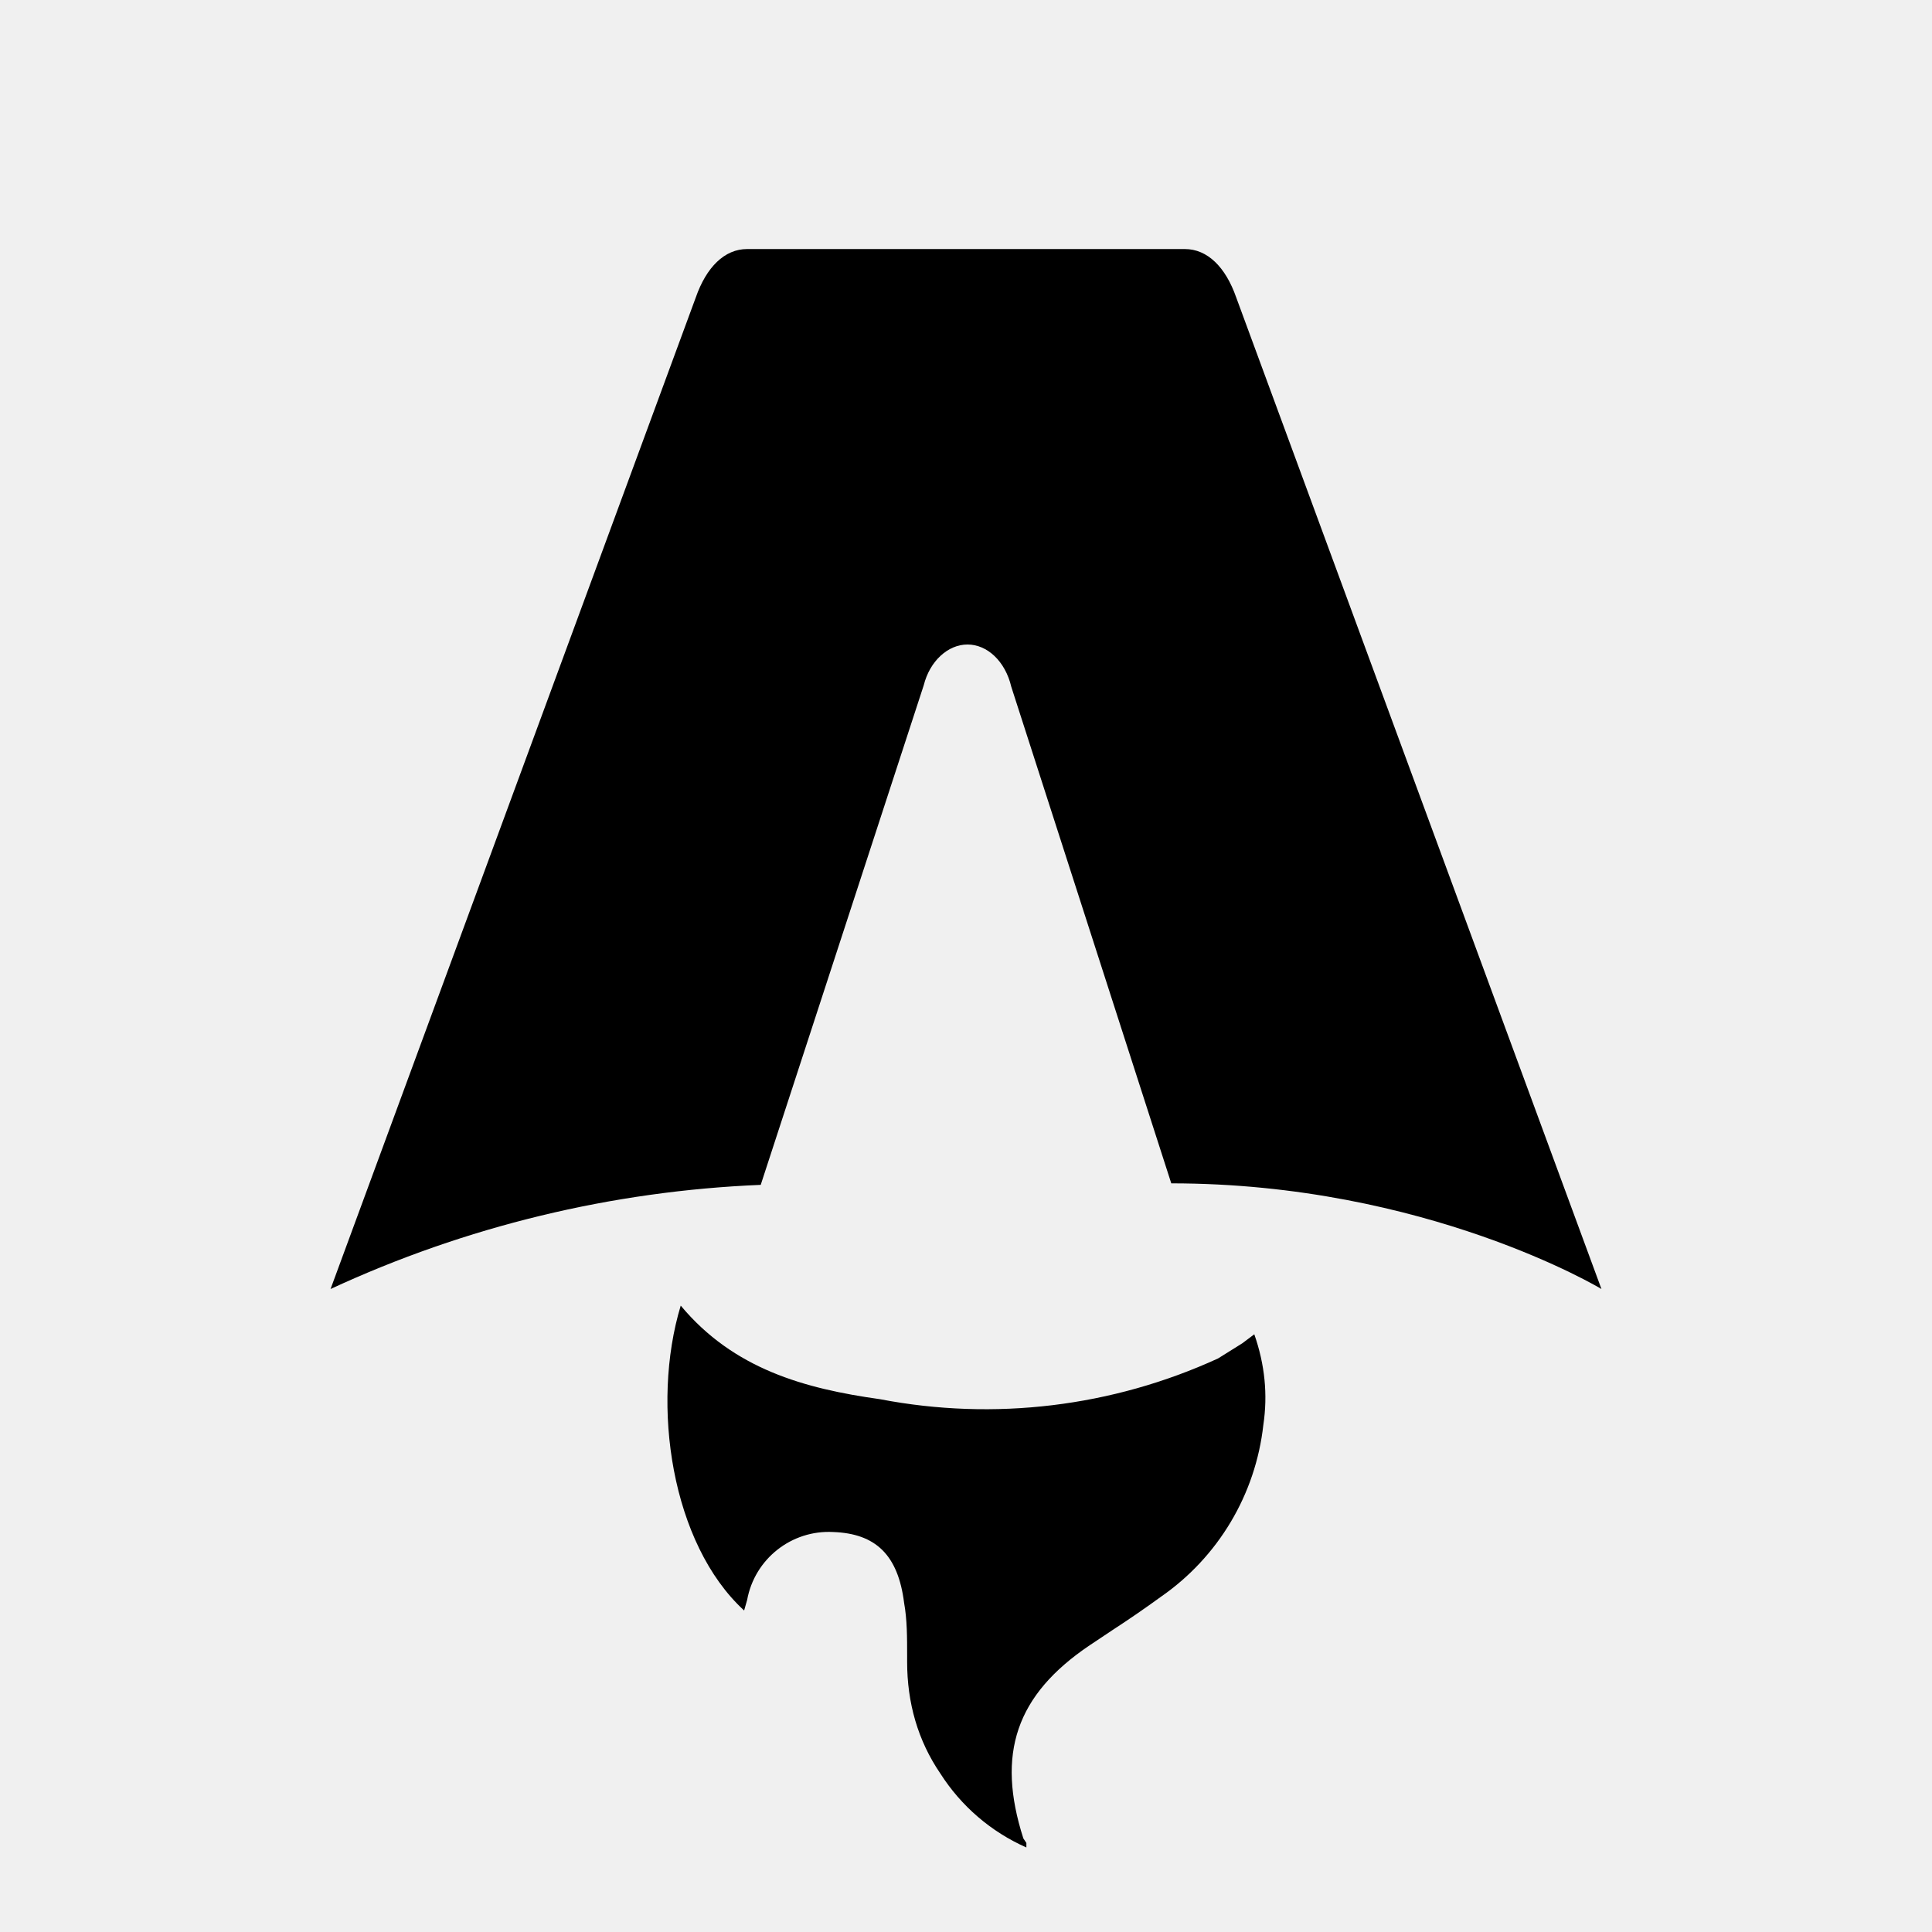
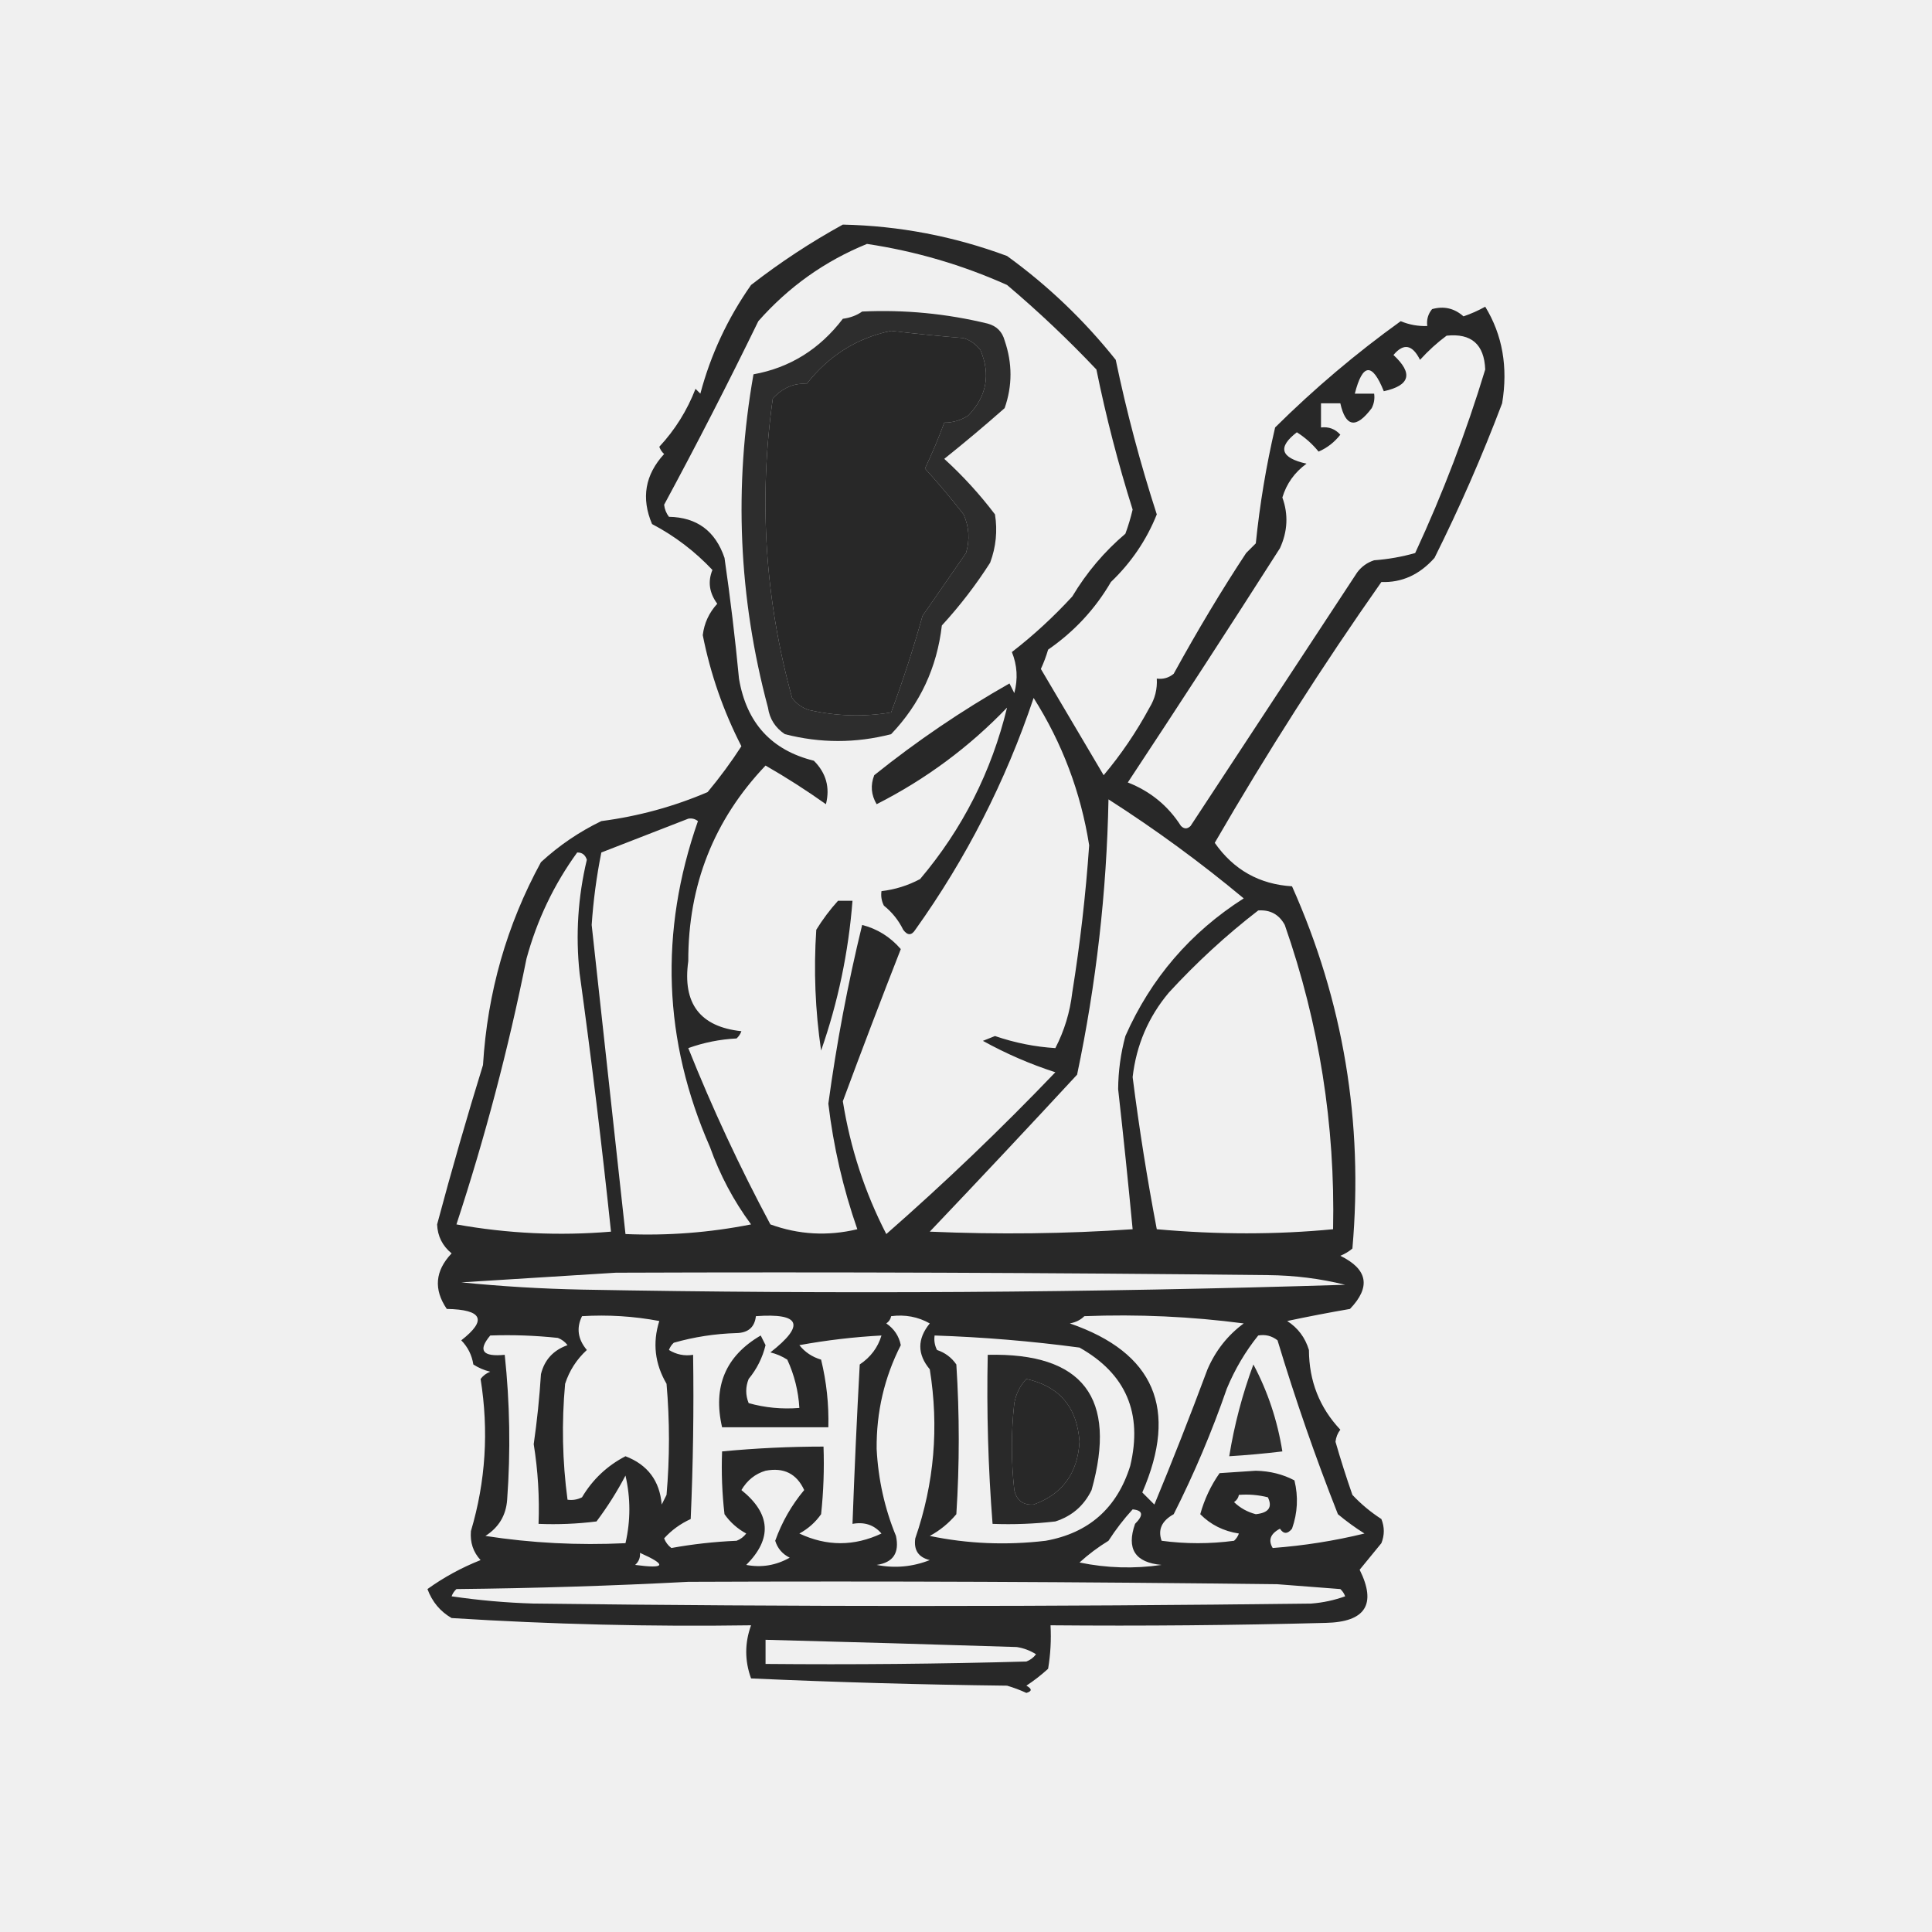
- <svg xmlns="http://www.w3.org/2000/svg" fill="none" viewBox="0 0 128 128">
-   <path d="M50.4 78.5a75.1 75.1 0 0 0-28.5 6.9l24.2-65.7c.7-2 1.9-3.2 3.4-3.2h29c1.5 0 2.7 1.2 3.4 3.2l24.2 65.7s-11.6-7-28.5-7L67 45.5c-.4-1.7-1.6-2.8-2.9-2.8-1.3 0-2.5 1.1-2.9 2.7L50.4 78.5Zm-1.1 28.2Zm-4.2-20.2c-2 6.6-.6 15.8 4.2 20.2a17.5 17.5 0 0 1 .2-.7 5.5 5.5 0 0 1 5.7-4.5c2.8.1 4.3 1.5 4.7 4.7.2 1.1.2 2.3.2 3.5v.4c0 2.7.7 5.2 2.2 7.4a13 13 0 0 0 5.7 4.9v-.3l-.2-.3c-1.8-5.6-.5-9.5 4.4-12.8l1.5-1a73 73 0 0 0 3.2-2.2 16 16 0 0 0 6.8-11.4c.3-2 .1-4-.6-6l-.8.6-1.6 1a37 37 0 0 1-22.4 2.7c-5-.7-9.7-2-13.2-6.2Z" />
+ <svg xmlns="http://www.w3.org/2000/svg" version="1.1" width="400px" height="400px" style="shape-rendering:geometricPrecision; text-rendering:geometricPrecision; image-rendering:optimizeQuality; fill-rule:evenodd; clip-rule:evenodd">
+   <g>
+     <path style="opacity:0.833" fill="#000000" d="M 174.5,46.5 C 186.181,46.753 197.514,48.919 208.5,53C 216.962,59.128 224.462,66.294 231,74.5C 233.25,85.294 236.084,95.961 239.5,106.5C 237.377,111.805 234.21,116.472 230,120.5C 226.748,126.088 222.415,130.755 217,134.5C 216.598,135.872 216.098,137.205 215.5,138.5C 219.848,145.869 224.181,153.202 228.5,160.5C 232.115,156.199 235.282,151.532 238,146.5C 239.128,144.655 239.628,142.655 239.5,140.5C 240.822,140.67 241.989,140.337 243,139.5C 247.975,130.446 252.975,122.112 258,114.5C 258.667,113.833 259.333,113.167 260,112.5C 260.827,104.39 262.16,96.39 264,88.5C 272.128,80.45 280.795,73.116 290,66.5C 291.766,67.234 293.599,67.567 295.5,67.5C 295.33,66.178 295.663,65.011 296.5,64C 298.938,63.318 301.105,63.818 303,65.5C 304.559,64.971 306.059,64.304 307.5,63.5C 311.079,69.356 312.246,76.023 311,83.5C 306.869,94.426 302.202,105.093 297,115.5C 293.906,118.986 290.24,120.653 286,120.5C 273.808,137.841 262.308,155.841 251.5,174.5C 255.411,180.087 260.744,183.087 267.5,183.5C 278.134,207.305 282.301,232.305 280,258.5C 279.25,259.126 278.416,259.626 277.5,260C 283.19,262.782 283.857,266.449 279.5,271C 275.148,271.752 270.815,272.585 266.5,273.5C 268.718,274.924 270.218,276.924 271,279.5C 271.028,285.929 273.194,291.429 277.5,296C 276.941,296.725 276.608,297.558 276.5,298.5C 277.566,302.197 278.732,305.864 280,309.5C 281.775,311.394 283.775,313.061 286,314.5C 286.667,316.167 286.667,317.833 286,319.5C 284.456,321.369 282.956,323.203 281.5,325C 285.05,332.148 282.717,335.815 274.5,336C 255.503,336.5 236.503,336.667 217.5,336.5C 217.665,339.518 217.498,342.518 217,345.5C 215.59,346.787 214.09,347.954 212.5,349C 213.696,349.654 213.696,350.154 212.5,350.5C 211.205,349.902 209.872,349.402 208.5,349C 190.802,348.793 173.136,348.293 155.5,347.5C 154.167,343.833 154.167,340.167 155.5,336.5C 134.811,336.805 114.144,336.305 93.5,335C 91.14,333.635 89.474,331.635 88.5,329C 91.889,326.561 95.555,324.561 99.5,323C 97.972,321.352 97.305,319.352 97.5,317C 100.554,306.722 101.221,296.222 99.5,285.5C 100.025,284.808 100.692,284.308 101.5,284C 100.234,283.691 99.067,283.191 98,282.5C 97.696,280.559 96.863,278.893 95.5,277.5C 100.894,273.301 99.894,271.134 92.5,271C 89.741,266.941 90.075,263.108 93.5,259.5C 91.598,257.937 90.598,255.937 90.5,253.5C 93.496,242.288 96.662,231.288 100,220.5C 100.916,205.487 104.916,191.487 112,178.5C 115.768,175.036 119.934,172.203 124.5,170C 132.141,169.004 139.474,167.004 146.5,164C 149.026,160.974 151.36,157.807 153.5,154.5C 149.761,147.212 147.094,139.545 145.5,131.5C 145.795,129.029 146.795,126.863 148.5,125C 146.845,122.753 146.512,120.42 147.5,118C 143.842,114.122 139.675,110.956 135,108.5C 132.716,103.133 133.55,98.3 137.5,94C 137.043,93.586 136.709,93.086 136.5,92.5C 139.751,89.005 142.251,85.005 144,80.5C 144.333,80.833 144.667,81.167 145,81.5C 147.142,73.427 150.642,65.927 155.5,59C 161.51,54.329 167.843,50.163 174.5,46.5 Z M 208.5,146.5 C 205.277,159.78 199.277,171.614 190.5,182C 187.978,183.341 185.311,184.174 182.5,184.5C 182.351,185.552 182.517,186.552 183,187.5C 184.713,188.878 186.047,190.545 187,192.5C 187.893,193.711 188.726,193.711 189.5,192.5C 200.042,177.749 208.209,161.749 214,144.5C 219.932,153.866 223.765,164.033 225.5,175C 224.791,185.218 223.624,195.385 222,205.5C 221.524,209.576 220.358,213.41 218.5,217C 214.286,216.742 210.12,215.908 206,214.5C 205.167,214.833 204.333,215.167 203.5,215.5C 208.305,218.156 213.305,220.323 218.5,222C 207.288,233.714 195.621,244.88 183.5,255.5C 179.045,246.86 176.045,237.693 174.5,228C 178.398,217.475 182.398,206.975 186.5,196.5C 184.324,193.98 181.658,192.313 178.5,191.5C 175.525,203.707 173.192,216.041 171.5,228.5C 172.553,237.38 174.553,246.046 177.5,254.5C 171.371,255.967 165.371,255.633 159.5,253.5C 153.142,241.619 147.475,229.452 142.5,217C 145.711,215.847 149.044,215.18 152.5,215C 152.957,214.586 153.291,214.086 153.5,213.5C 144.94,212.593 141.273,207.76 142.5,199C 142.467,183.244 147.801,169.744 158.5,158.5C 162.801,160.969 166.967,163.636 171,166.5C 171.874,163.039 171.04,160.039 168.5,157.5C 159.711,155.326 154.544,149.66 153,140.5C 152.203,132.13 151.203,123.797 150,115.5C 148.112,109.935 144.279,107.102 138.5,107C 137.941,106.275 137.608,105.442 137.5,104.5C 144.238,92.026 150.738,79.36 157,66.5C 163.274,59.385 170.774,54.051 179.5,50.5C 189.569,52.013 199.235,54.846 208.5,59C 214.969,64.468 221.136,70.301 227,76.5C 228.995,86.31 231.495,95.977 234.5,105.5C 234.101,107.197 233.601,108.863 233,110.5C 228.642,114.196 224.975,118.53 222,123.5C 218.081,127.758 213.915,131.591 209.5,135C 210.61,137.737 210.777,140.571 210,143.5C 209.667,142.833 209.333,142.167 209,141.5C 199.147,147.091 189.814,153.424 181,160.5C 180.192,162.579 180.359,164.579 181.5,166.5C 191.645,161.351 200.645,154.684 208.5,146.5 Z M 184.5,68.5 C 189.481,69.089 194.481,69.589 199.5,70C 200.931,70.465 202.097,71.299 203,72.5C 205.114,77.544 204.281,82.044 200.5,86C 198.975,87.009 197.308,87.509 195.5,87.5C 194.341,90.662 193.008,93.829 191.5,97C 194.277,100.042 196.944,103.208 199.5,106.5C 200.652,109.106 200.818,111.773 200,114.5C 197,118.833 194,123.167 191,127.5C 189.098,134.291 186.931,140.958 184.5,147.5C 178.846,148.453 173.18,148.286 167.5,147C 166.069,146.535 164.903,145.701 164,144.5C 158.384,124.141 157.05,103.475 160,82.5C 162.104,80.262 164.438,79.262 167,79.5C 171.594,73.632 177.427,69.965 184.5,68.5 Z M 299.5,69.5 C 304.627,68.958 307.294,71.291 307.5,76.5C 303.56,89.484 298.727,102.151 293,114.5C 290.26,115.282 287.426,115.782 284.5,116C 283.069,116.465 281.903,117.299 281,118.5C 269.5,136 258,153.5 246.5,171C 245.833,171.667 245.167,171.667 244.5,171C 241.832,166.826 238.165,163.826 233.5,162C 244.125,145.919 254.625,129.752 265,113.5C 266.599,110.009 266.766,106.509 265.5,103C 266.361,100.132 268.028,97.799 270.5,96C 265.113,94.791 264.447,92.624 268.5,89.5C 270.211,90.581 271.711,91.915 273,93.5C 274.775,92.73 276.275,91.563 277.5,90C 276.437,88.812 275.103,88.312 273.5,88.5C 273.5,86.833 273.5,85.167 273.5,83.5C 274.833,83.5 276.167,83.5 277.5,83.5C 278.608,88.465 280.774,88.798 284,84.5C 284.483,83.552 284.649,82.552 284.5,81.5C 283.167,81.5 281.833,81.5 280.5,81.5C 282.106,75.188 284.106,75.022 286.5,81C 291.953,79.806 292.62,77.306 288.5,73.5C 290.59,70.991 292.423,71.325 294,74.5C 295.73,72.598 297.563,70.931 299.5,69.5 Z M 229.5,165.5 C 239.236,171.729 248.569,178.562 257.5,186C 246.457,193.042 238.29,202.542 233,214.5C 232.028,218.097 231.528,221.764 231.5,225.5C 232.583,235.163 233.583,244.829 234.5,254.5C 220.695,255.449 206.695,255.615 192.5,255C 202.801,244.179 212.967,233.345 223,222.5C 226.96,203.693 229.127,184.693 229.5,165.5 Z M 142.5,169.5 C 143.239,169.369 143.906,169.536 144.5,170C 136.476,192.943 137.31,215.443 147,237.5C 149.055,243.277 151.888,248.611 155.5,253.5C 146.925,255.199 138.258,255.866 129.5,255.5C 127.167,234.173 124.834,212.84 122.5,191.5C 122.838,186.453 123.505,181.453 124.5,176.5C 130.599,174.139 136.599,171.806 142.5,169.5 Z M 119.5,176.5 C 120.497,176.47 121.164,176.97 121.5,178C 119.652,185.741 119.152,193.574 120,201.5C 122.461,219.352 124.628,237.185 126.5,255C 115.757,255.903 105.091,255.403 94.5,253.5C 100.426,235.465 105.259,217.132 109,198.5C 111.182,190.471 114.682,183.138 119.5,176.5 Z M 260.5,188.5 C 262.981,188.323 264.814,189.323 266,191.5C 273.122,211.899 276.455,232.899 276,254.5C 264.302,255.629 252.135,255.629 239.5,254.5C 237.509,244.067 235.843,233.567 234.5,223C 235.258,216.384 237.758,210.551 242,205.5C 247.737,199.259 253.903,193.592 260.5,188.5 Z M 127.5,263.5 C 172.501,263.333 217.501,263.5 262.5,264C 268.01,264.05 273.343,264.717 278.5,266C 225.87,267.645 173.204,267.978 120.5,267C 112.147,266.832 103.813,266.332 95.5,265.5C 106.326,264.833 116.992,264.167 127.5,263.5 Z M 120.5,272.5 C 125.875,272.172 131.208,272.505 136.5,273.5C 135.074,278.022 135.574,282.355 138,286.5C 138.667,294.167 138.667,301.833 138,309.5C 137.667,310.167 137.333,310.833 137,311.5C 136.588,306.589 134.088,303.256 129.5,301.5C 125.692,303.474 122.692,306.308 120.5,310C 119.552,310.483 118.552,310.649 117.5,310.5C 116.431,302.535 116.264,294.535 117,286.5C 117.878,283.785 119.378,281.451 121.5,279.5C 119.631,277.278 119.298,274.945 120.5,272.5 Z M 156.5,272.5 C 165.749,271.827 166.749,274.327 159.5,280C 160.766,280.309 161.933,280.809 163,281.5C 164.461,284.679 165.295,288.012 165.5,291.5C 161.894,291.789 158.394,291.456 155,290.5C 154.333,288.833 154.333,287.167 155,285.5C 156.696,283.44 157.863,281.107 158.5,278.5C 158.167,277.833 157.833,277.167 157.5,276.5C 150.223,280.736 147.557,287.069 149.5,295.5C 156.833,295.5 164.167,295.5 171.5,295.5C 171.622,290.768 171.122,286.102 170,281.5C 168.155,280.95 166.655,279.95 165.5,278.5C 171.129,277.473 176.795,276.807 182.5,276.5C 181.756,278.986 180.256,280.986 178,282.5C 177.4,293.499 176.9,304.499 176.5,315.5C 178.977,315.051 180.977,315.717 182.5,317.5C 176.833,320.167 171.167,320.167 165.5,317.5C 167.323,316.509 168.823,315.176 170,313.5C 170.499,308.845 170.666,304.179 170.5,299.5C 163.48,299.502 156.48,299.835 149.5,300.5C 149.334,304.846 149.501,309.179 150,313.5C 151.177,315.176 152.677,316.509 154.5,317.5C 153.975,318.192 153.308,318.692 152.5,319C 147.914,319.197 143.414,319.697 139,320.5C 138.308,319.975 137.808,319.308 137.5,318.5C 139.029,316.812 140.863,315.479 143,314.5C 143.5,303.172 143.667,291.838 143.5,280.5C 141.712,280.785 140.045,280.452 138.5,279.5C 138.709,278.914 139.043,278.414 139.5,278C 143.716,276.796 148.049,276.13 152.5,276C 154.91,275.943 156.244,274.776 156.5,272.5 Z M 184.5,272.5 C 187.397,272.125 190.063,272.625 192.5,274C 189.887,277.204 189.887,280.37 192.5,283.5C 194.428,295.456 193.428,307.123 189.5,318.5C 189.148,320.924 190.148,322.424 192.5,323C 188.928,324.405 185.261,324.738 181.5,324C 184.918,323.511 186.251,321.511 185.5,318C 183.161,312.316 181.828,306.316 181.5,300C 181.427,292.353 183.094,285.186 186.5,278.5C 186.124,276.617 185.124,275.117 183.5,274C 184.056,273.617 184.389,273.117 184.5,272.5 Z M 224.5,272.5 C 235.578,272.069 246.578,272.569 257.5,274C 254.179,276.452 251.679,279.618 250,283.5C 246.363,293.255 242.696,302.588 239,311.5C 238.167,310.667 237.333,309.833 236.5,309C 244.006,291.699 239.006,280.032 221.5,274C 222.737,273.768 223.737,273.268 224.5,272.5 Z M 101.5,276.5 C 106.179,276.334 110.845,276.501 115.5,277C 116.308,277.308 116.975,277.808 117.5,278.5C 114.56,279.54 112.726,281.54 112,284.5C 111.693,289.357 111.193,294.19 110.5,299C 111.378,304.463 111.712,309.963 111.5,315.5C 115.514,315.666 119.514,315.499 123.5,315C 125.781,311.955 127.781,308.788 129.5,305.5C 130.569,310.156 130.569,314.822 129.5,319.5C 119.667,319.972 110,319.472 100.5,318C 103.268,316.238 104.768,313.738 105,310.5C 105.729,300.473 105.563,290.473 104.5,280.5C 99.894,280.949 98.894,279.616 101.5,276.5 Z M 193.5,276.5 C 203.547,276.836 213.547,277.669 223.5,279C 233.116,284.411 236.616,292.578 234,303.5C 231.275,312.227 225.442,317.394 216.5,319C 208.335,319.964 200.335,319.63 192.5,318C 194.609,316.859 196.442,315.359 198,313.5C 198.667,303.167 198.667,292.833 198,282.5C 197.009,281.061 195.676,280.061 194,279.5C 193.517,278.552 193.351,277.552 193.5,276.5 Z M 260.5,276.5 C 261.978,276.238 263.311,276.571 264.5,277.5C 268.173,289.688 272.34,301.688 277,313.5C 278.745,314.956 280.578,316.289 282.5,317.5C 276.265,319.018 269.932,320.018 263.5,320.5C 262.524,318.877 263.024,317.543 265,316.5C 265.741,317.641 266.575,317.641 267.5,316.5C 268.657,313.216 268.824,309.882 268,306.5C 265.617,305.234 262.95,304.568 260,304.5C 257.5,304.667 255,304.833 252.5,305C 250.695,307.567 249.362,310.401 248.5,313.5C 250.664,315.684 253.331,317.017 256.5,317.5C 256.291,318.086 255.957,318.586 255.5,319C 250.5,319.667 245.5,319.667 240.5,319C 239.689,316.709 240.523,314.875 243,313.5C 247.252,305.078 250.918,296.412 254,287.5C 255.674,283.476 257.841,279.809 260.5,276.5 Z M 212.5,285.5 C 219.35,287.024 223.017,291.358 223.5,298.5C 223.118,305.026 219.951,309.36 214,311.5C 211.812,311.646 210.479,310.646 210,308.5C 209.333,302.5 209.333,296.5 210,290.5C 210.366,288.548 211.199,286.882 212.5,285.5 Z M 158.5,304.5 C 162.271,303.774 164.937,305.107 166.5,308.5C 163.884,311.624 161.884,315.124 160.5,319C 160.988,320.584 161.988,321.751 163.5,322.5C 160.662,324.102 157.662,324.602 154.5,324C 159.924,318.572 159.591,313.406 153.5,308.5C 154.707,306.459 156.374,305.126 158.5,304.5 Z M 256.5,309.5 C 258.527,309.338 260.527,309.505 262.5,310C 263.495,312.055 262.662,313.221 260,313.5C 258.274,313.054 256.774,312.221 255.5,311C 256.056,310.617 256.389,310.117 256.5,309.5 Z M 234.5,312.5 C 236.646,312.696 236.812,313.696 235,315.5C 233.181,320.683 235.014,323.516 240.5,324C 234.804,324.83 229.137,324.663 223.5,323.5C 225.359,321.808 227.359,320.308 229.5,319C 230.999,316.672 232.666,314.505 234.5,312.5 Z M 132.5,321.5 C 138.144,324.011 137.811,324.845 131.5,324C 132.252,323.329 132.586,322.496 132.5,321.5 Z M 142.5,327.5 C 183.168,327.333 223.835,327.5 264.5,328C 268.833,328.333 273.167,328.667 277.5,329C 277.957,329.414 278.291,329.914 278.5,330.5C 276.234,331.314 273.9,331.814 271.5,332C 217.833,332.667 164.167,332.667 110.5,332C 104.804,331.83 99.138,331.33 93.5,330.5C 93.709,329.914 94.043,329.414 94.5,329C 110.672,328.831 126.672,328.331 142.5,327.5 Z M 158.5,339.5 C 175.833,339.949 193.166,340.449 210.5,341C 211.938,341.219 213.271,341.719 214.5,342.5C 213.975,343.192 213.308,343.692 212.5,344C 194.503,344.5 176.503,344.667 158.5,344.5C 158.5,342.833 158.5,341.167 158.5,339.5 Z" />
+   </g>
+   <g>
+     <path style="opacity:0.81" fill="#000000" d="M 178.5,64.5 C 187.303,64.091 195.97,64.925 204.5,67C 206.333,67.5 207.5,68.667 208,70.5C 209.618,75.213 209.618,79.88 208,84.5C 203.886,88.129 199.719,91.629 195.5,95C 199.369,98.534 202.869,102.367 206,106.5C 206.546,109.899 206.213,113.232 205,116.5C 202.05,121.118 198.716,125.452 195,129.5C 193.987,138.224 190.487,145.724 184.5,152C 177.183,153.892 169.849,153.892 162.5,152C 160.513,150.681 159.346,148.848 159,146.5C 152.903,123.722 151.903,100.722 156,77.5C 163.529,76.138 169.695,72.305 174.5,66C 176.058,65.79 177.391,65.29 178.5,64.5 Z M 184.5,68.5 C 177.427,69.965 171.594,73.632 167,79.5C 164.438,79.262 162.104,80.262 160,82.5C 157.05,103.475 158.384,124.141 164,144.5C 164.903,145.701 166.069,146.535 167.5,147C 173.18,148.286 178.846,148.453 184.5,147.5C 186.931,140.958 189.098,134.291 191,127.5C 194,123.167 197,118.833 200,114.5C 200.818,111.773 200.652,109.106 199.5,106.5C 196.944,103.208 194.277,100.042 191.5,97C 193.008,93.829 194.341,90.662 195.5,87.5C 197.308,87.509 198.975,87.009 200.5,86C 204.281,82.044 205.114,77.544 203,72.5C 202.097,71.299 200.931,70.465 199.5,70C 194.481,69.589 189.481,69.089 184.5,68.5 Z" />
+   </g>
+   <g>
+     <path style="opacity:0.834" fill="#000000" d="M 173.5,186.5 C 174.5,186.5 175.5,186.5 176.5,186.5C 175.667,197.166 173.501,207.499 170,217.5C 168.779,209.194 168.446,200.86 169,192.5C 170.332,190.34 171.832,188.34 173.5,186.5 Z" />
+   </g>
+   <g>
+     <path style="opacity:0.825" fill="#000000" d="M 204.5,280.5 C 224.2,280.046 231.367,289.379 226,308.5C 224.437,311.728 221.937,313.895 218.5,315C 214.179,315.499 209.846,315.666 205.5,315.5C 204.587,303.864 204.254,292.197 204.5,280.5 Z M 212.5,285.5 C 211.199,286.882 210.366,288.548 210,290.5C 209.333,296.5 209.333,302.5 210,308.5C 210.479,310.646 211.812,311.646 214,311.5C 219.951,309.36 223.118,305.026 223.5,298.5C 223.017,291.358 219.35,287.024 212.5,285.5 Z" />
+   </g>
+   <g>
+     <path style="opacity:0.812" fill="#000000" d="M 259.5,282.5 C 262.473,288.085 264.473,294.085 265.5,300.5C 261.846,300.942 258.179,301.276 254.5,301.5C 255.551,295.013 257.217,288.68 259.5,282.5 Z" />
+   </g>
  <style>
        path { fill: #000; }
        @media (prefers-color-scheme: dark) {
            path { fill: #FFF; }
        }
    </style>
</svg>
